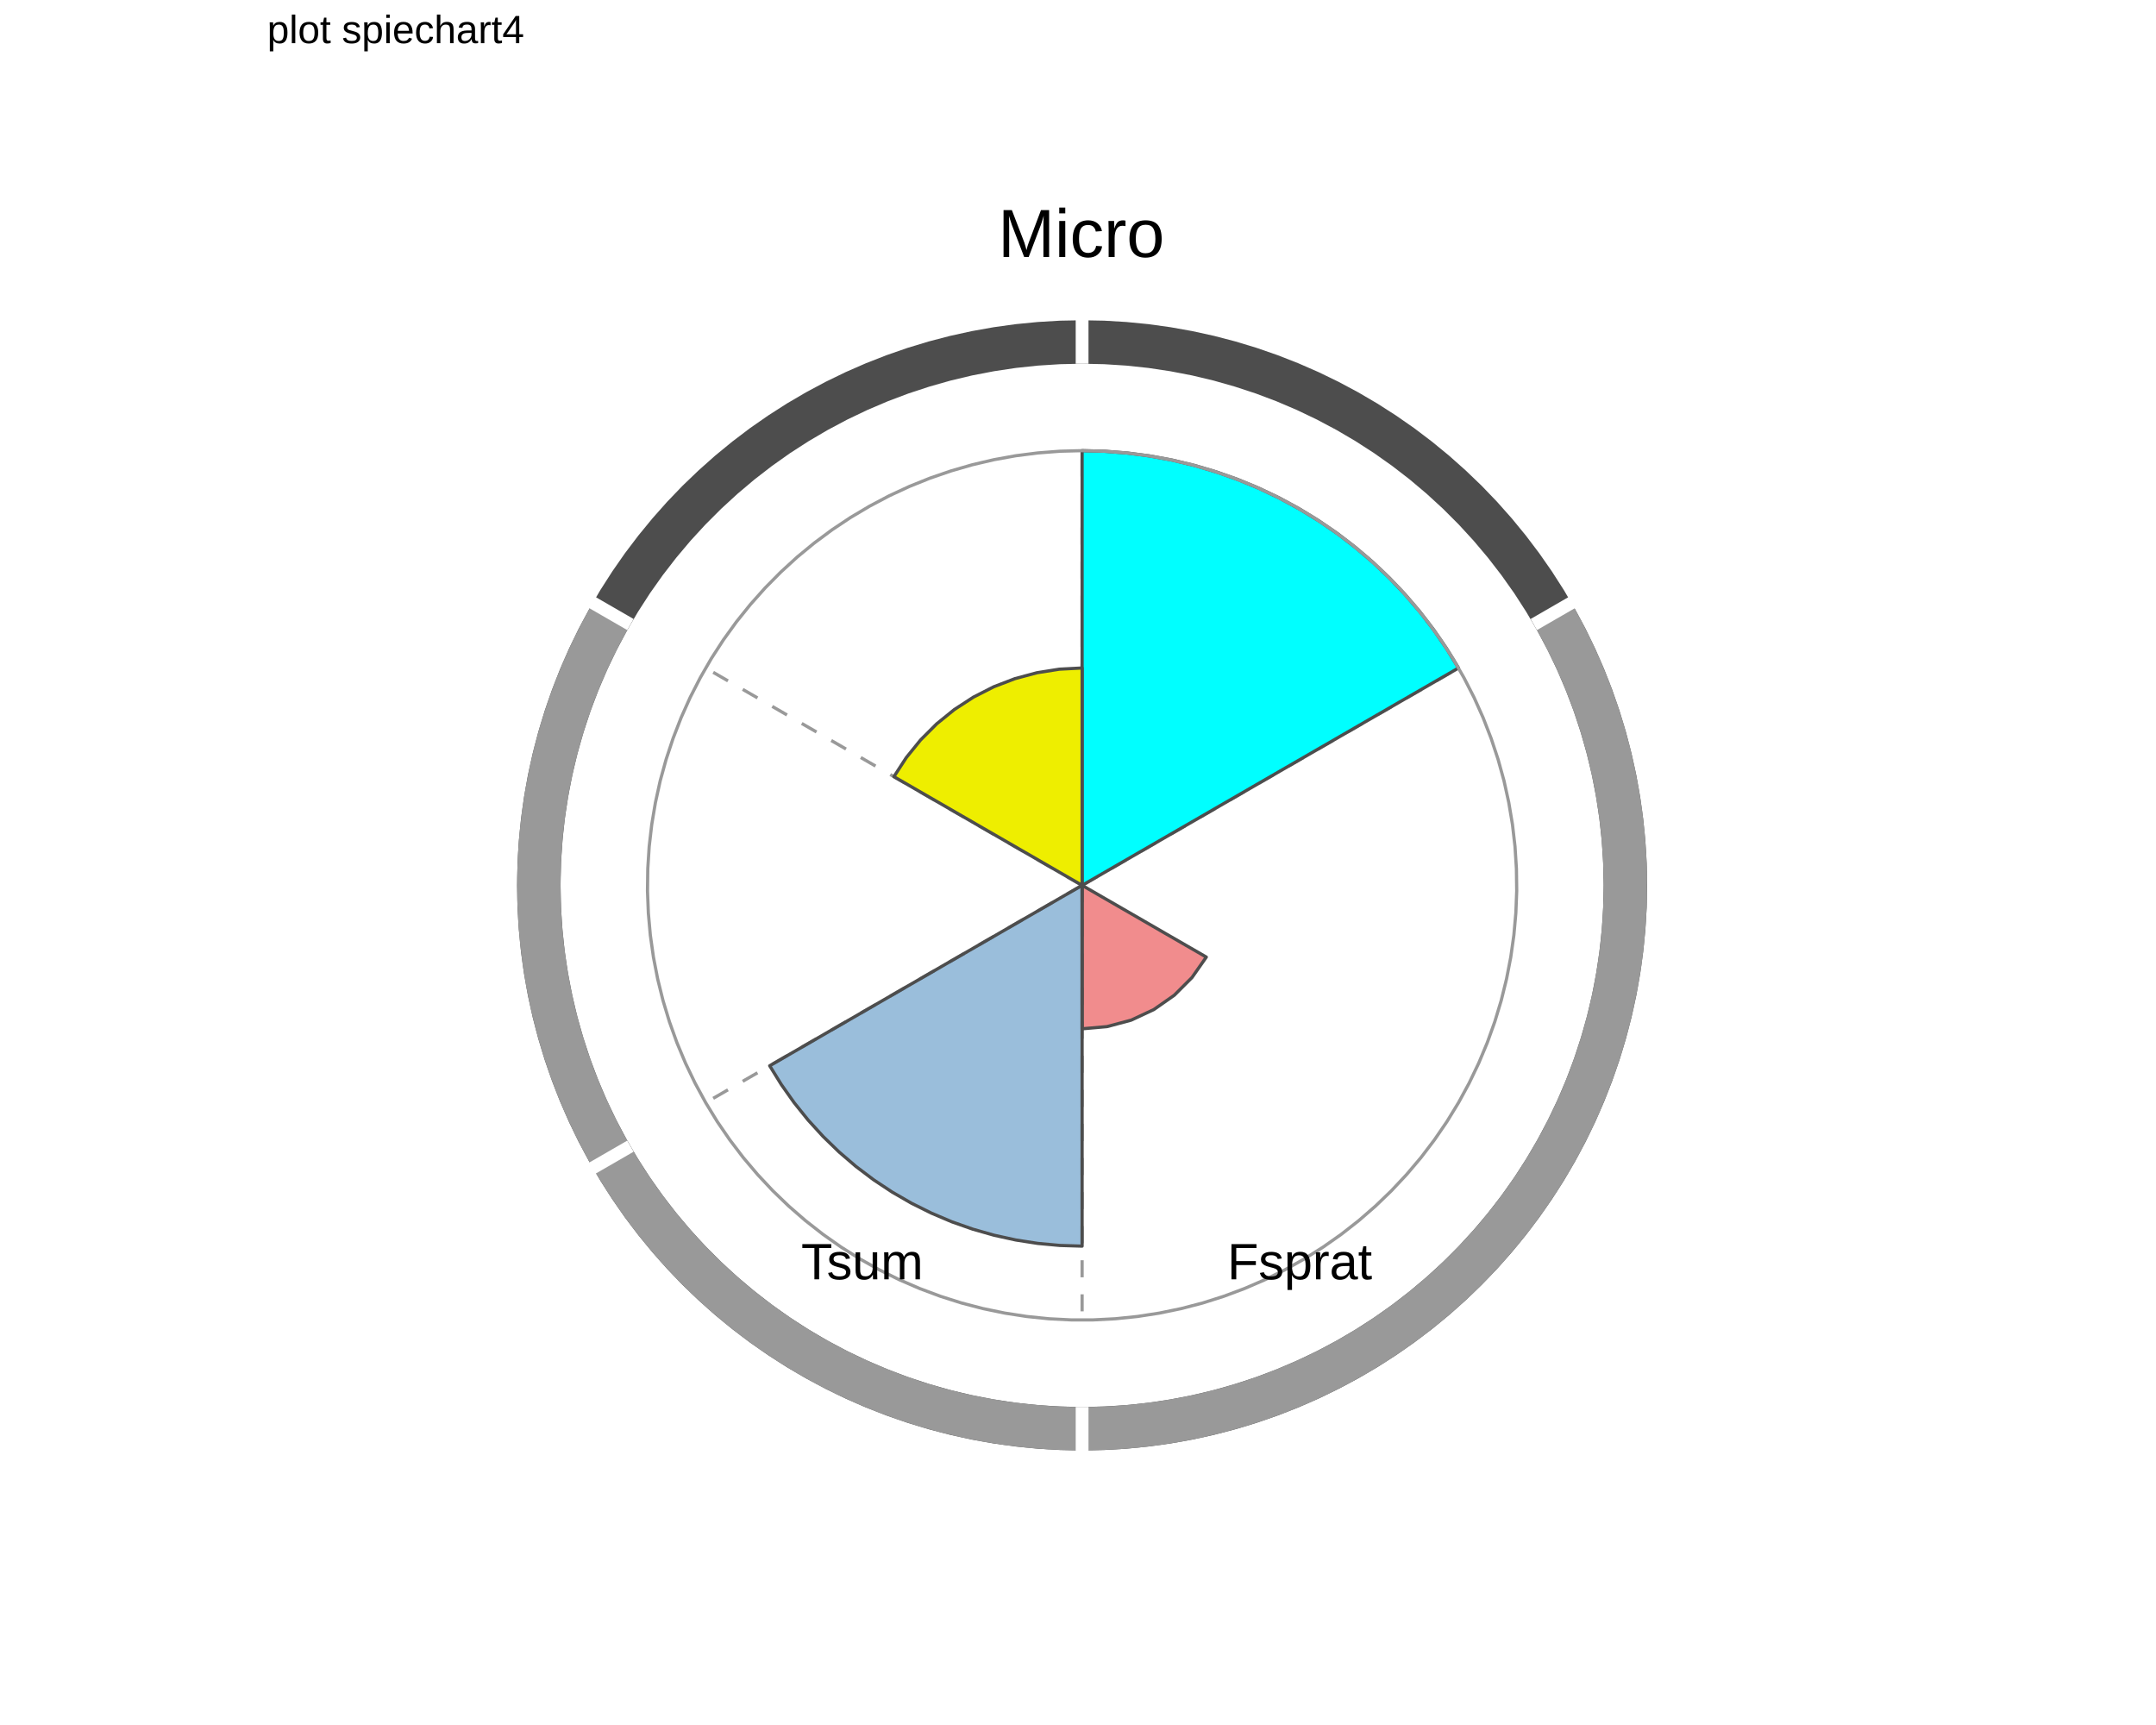
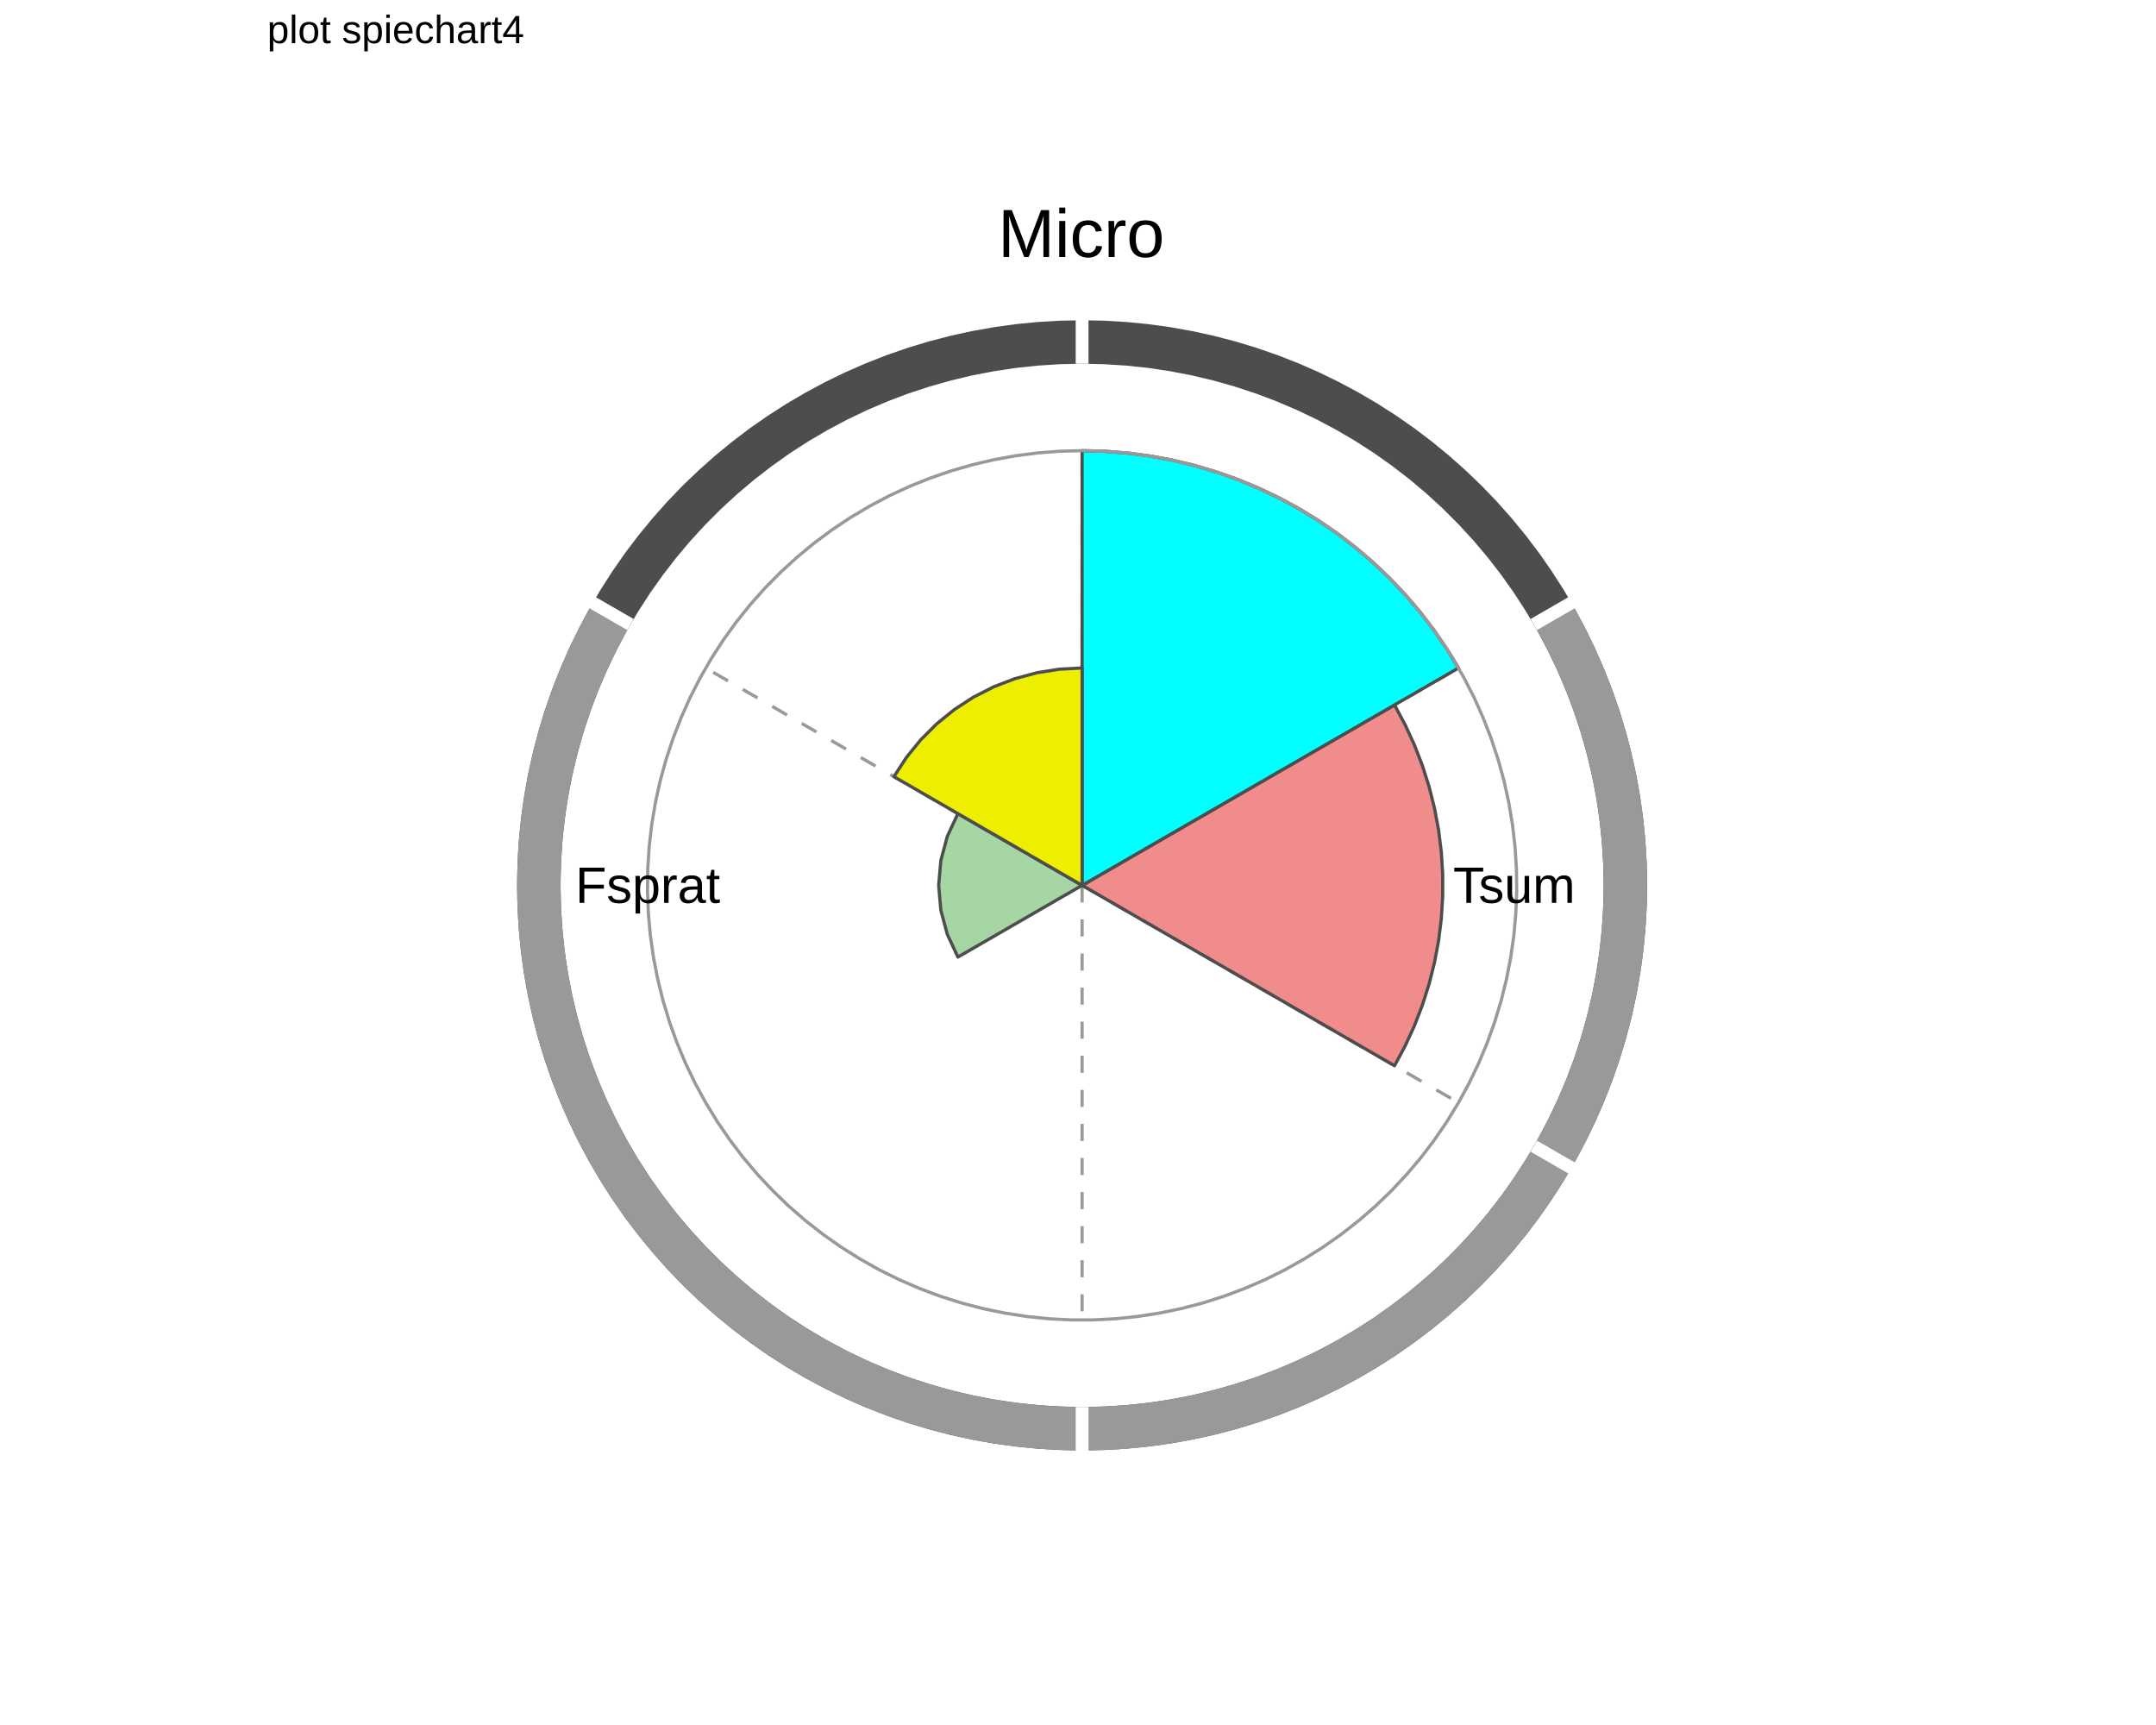
<svg xmlns="http://www.w3.org/2000/svg" viewBox="0 0 720.00 576.00">
  <defs>
    <style type="text/css">
    line, polyline, path, rect, circle {
      fill: none;
      stroke: #000000;
      stroke-linecap: round;
      stroke-linejoin: round;
      stroke-miterlimit: 10.00;
    }
  </style>
  </defs>
  <rect width="100%" height="100%" style="stroke: none; fill: #FFFFFF;" />
  <defs>
    <clipPath id="cpODAuOTk4Nnw2MzkuMDAxfDU3Nnww">
      <rect x="81.00" y="0.00" width="558.00" height="576.00" />
    </clipPath>
  </defs>
  <rect x="81.00" y="0.00" width="558.00" height="576.00" style="stroke-width: 1.07; stroke: #FFFFFF; fill: #FFFFFF;" clip-path="url(#cpODAuOTk4Nnw2MzkuMDAxfDU3Nnww)" />
  <defs>
    <clipPath id="cpMHw3MjB8NTc2fDA=">
      <rect x="0.00" y="0.00" width="720.00" height="576.00" />
    </clipPath>
  </defs>
  <defs>
    <clipPath id="cpODkuMjE3OHw2MzMuNTIyfDU2Ny43ODF8MjMuNDc2Nw==">
      <rect x="89.22" y="23.48" width="544.30" height="544.30" />
    </clipPath>
  </defs>
  <rect x="89.22" y="23.48" width="544.30" height="544.30" style="stroke-width: 1.07; stroke: none; fill: #FFFFFF;" clip-path="url(#cpODkuMjE3OHw2MzMuNTIyfDU2Ny43ODF8MjMuNDc2Nw==)" />
  <polyline points="361.37,295.63 361.37,288.03 361.37,280.42 361.37,272.82 361.37,265.22 361.37,257.61 361.37,250.01 361.37,242.41 361.37,234.80 361.37,227.20 361.37,219.60 361.37,212.00 361.37,204.39 361.37,196.79 361.37,189.19 361.37,181.58 361.37,173.98 361.37,166.38 361.37,158.78 361.37,151.17 361.37,143.57 361.37,135.97 368.74,136.14 376.10,136.65 383.43,137.50 390.71,138.68 397.92,140.21 405.06,142.06 412.11,144.24 419.05,146.75 425.86,149.57 432.54,152.70 439.06,156.14 445.42,159.88 451.60,163.91 457.59,168.22 463.37,172.79 468.93,177.64 474.27,182.73 479.36,188.06 484.20,193.63 488.78,199.41 493.09,205.40 497.12,211.58 500.85,217.94 504.29,224.46 507.43,231.14 510.25,237.95 512.76,244.89 514.94,251.94 516.79,259.07 518.31,266.29 519.50,273.57 520.35,280.90 520.86,288.25 521.03,295.63 520.86,303.00 520.35,310.36 519.50,317.69 518.31,324.97 516.79,332.18 514.94,339.32 512.76,346.37 510.25,353.31 507.43,360.12 504.29,366.80 500.85,373.32 497.12,379.68 493.09,385.86 488.78,391.85 484.20,397.63 479.36,403.19 474.27,408.53 468.93,413.62 463.37,418.46 457.59,423.04 451.60,427.35 445.42,431.38 439.06,435.11 432.54,438.55 425.86,441.69 419.05,444.51 412.11,447.01 405.06,449.20 397.92,451.05 390.71,452.57 383.43,453.76 376.10,454.61 368.74,455.12 361.37,455.29 354.00,455.12 346.64,454.61 339.31,453.76 332.03,452.57 324.82,451.05 317.68,449.20 310.63,447.01 303.69,444.51 296.88,441.69 290.20,438.55 283.68,435.11 277.32,431.38 271.14,427.35 265.15,423.04 259.37,418.46 253.81,413.62 248.47,408.53 243.38,403.19 238.54,397.63 233.96,391.85 229.65,385.86 225.62,379.68 221.89,373.32 218.45,366.80 215.31,360.12 212.49,353.31 209.98,346.37 207.80,339.32 205.95,332.18 204.43,324.97 203.24,317.69 202.39,310.36 201.88,303.00 201.71,295.63 201.88,288.25 202.39,280.90 203.24,273.57 204.43,266.29 205.95,259.07 207.80,251.94 209.98,244.89 212.49,237.95 215.31,231.14 218.45,224.46 221.89,217.94 225.62,211.58 229.65,205.40 233.96,199.41 238.54,193.63 243.38,188.06 248.47,182.73 253.81,177.64 259.37,172.79 265.15,168.22 271.14,163.91 277.32,159.88 283.68,156.14 290.20,152.70 296.88,149.57 303.69,146.75 310.63,144.24 317.68,142.06 324.82,140.21 332.03,138.68 339.31,137.50 346.64,136.65 354.00,136.14 361.37,135.97 361.37,143.57 361.37,151.17 361.37,158.78 361.37,166.38 361.37,173.98 361.37,181.58 361.37,189.19 361.37,196.79 361.37,204.39 361.37,212.00 361.37,219.60 361.37,227.20 361.37,234.80 361.37,242.41 361.37,250.01 361.37,257.61 361.37,265.22 361.37,272.82 361.37,280.42 361.37,288.03 361.37,295.63 " style="stroke-width: 1.07; stroke: none; fill: #FFFFFF;" clip-path="url(#cpODkuMjE3OHw2MzMuNTIyfDU2Ny43ODF8MjMuNDc2Nw==)" />
  <polyline points="361.37,121.45 368.76,121.61 376.14,122.08 383.49,122.86 390.81,123.96 398.07,125.36 405.26,127.07 412.37,129.09 419.40,131.40 426.31,134.01 433.11,136.91 439.79,140.10 446.32,143.57 452.69,147.31 458.90,151.32 464.94,155.59 470.79,160.11 476.44,164.88 481.89,169.88 487.12,175.11 492.12,180.55 496.89,186.21 501.41,192.06 505.68,198.09 509.69,204.31 513.43,210.68 516.90,217.21 520.09,223.88 522.99,230.69 525.60,237.60 527.91,244.63 529.93,251.74 531.64,258.93 533.04,266.19 534.14,273.51 534.92,280.86 535.39,288.24 535.55,295.63 535.39,303.02 534.92,310.40 534.14,317.75 533.04,325.06 531.64,332.32 529.93,339.52 527.91,346.63 525.60,353.65 522.99,360.57 520.09,367.37 516.90,374.04 513.43,380.57 509.69,386.95 505.68,393.16 501.41,399.20 496.89,405.05 492.12,410.70 487.12,416.15 481.89,421.38 476.44,426.38 470.79,431.14 464.94,435.67 458.90,439.94 452.69,443.95 446.32,447.69 439.79,451.16 433.11,454.34 426.31,457.25 419.40,459.86 412.37,462.17 405.26,464.19 398.07,465.90 390.81,467.30 383.49,468.40 376.14,469.18 368.76,469.65 361.37,469.81 353.98,469.65 346.60,469.18 339.25,468.40 331.93,467.30 324.67,465.90 317.48,464.19 310.37,462.17 303.34,459.86 296.43,457.25 289.63,454.34 282.95,451.16 276.42,447.69 270.05,443.95 263.83,439.94 257.80,435.67 251.95,431.14 246.30,426.38 240.85,421.38 235.62,416.15 230.62,410.70 225.85,405.05 221.33,399.20 217.06,393.16 213.05,386.95 209.31,380.57 205.84,374.04 202.65,367.37 199.75,360.57 197.14,353.65 194.83,346.63 192.81,339.52 191.10,332.32 189.70,325.06 188.60,317.75 187.82,310.40 187.35,303.02 187.19,295.63 187.35,288.24 187.82,280.86 188.60,273.51 189.70,266.19 191.10,258.93 192.81,251.74 194.83,244.63 197.14,237.60 199.75,230.69 202.65,223.88 205.84,217.21 209.31,210.68 213.05,204.31 217.06,198.09 221.33,192.06 225.85,186.21 230.62,180.55 235.62,175.11 240.85,169.88 246.30,164.88 251.95,160.11 257.80,155.59 263.83,151.32 270.05,147.31 276.42,143.57 282.95,140.10 289.63,136.91 296.43,134.01 303.34,131.40 310.37,129.09 317.48,127.07 324.67,125.36 331.93,123.96 339.25,122.86 346.60,122.08 353.98,121.61 361.37,121.45 361.37,106.94 353.96,107.08 346.57,107.52 339.19,108.24 331.85,109.26 324.56,110.56 317.32,112.15 310.15,114.02 303.06,116.17 296.06,118.60 289.16,121.30 282.37,124.27 275.71,127.50 269.17,131.00 262.78,134.74 256.54,138.74 250.46,142.97 244.55,147.45 238.82,152.15 233.29,157.07 227.94,162.20 222.81,167.54 217.89,173.08 213.19,178.81 208.71,184.72 204.48,190.80 200.48,197.04 196.74,203.43 193.24,209.96 190.01,216.63 187.04,223.42 184.34,230.32 181.91,237.32 179.76,244.41 177.89,251.58 176.30,258.82 175.00,266.11 173.99,273.45 173.26,280.82 172.82,288.22 172.68,295.63 172.82,303.04 173.26,310.43 173.99,317.81 175.00,325.15 176.30,332.44 177.89,339.68 179.76,346.85 181.91,353.94 184.34,360.94 187.04,367.84 190.01,374.63 193.24,381.29 196.74,387.83 200.48,394.22 204.48,400.46 208.71,406.54 213.19,412.45 217.89,418.17 222.81,423.71 227.94,429.05 233.29,434.19 238.82,439.11 244.55,443.81 250.46,448.28 256.54,452.52 262.78,456.52 269.17,460.26 275.71,463.75 282.37,466.99 289.16,469.96 296.06,472.66 303.06,475.09 310.15,477.24 317.32,479.11 324.56,480.70 331.85,482.00 339.19,483.01 346.57,483.74 353.96,484.18 361.37,484.32 368.78,484.18 376.17,483.74 383.55,483.01 390.89,482.00 398.18,480.70 405.42,479.11 412.59,477.24 419.68,475.09 426.68,472.66 433.58,469.96 440.37,466.99 447.03,463.75 453.57,460.26 459.96,456.52 466.20,452.52 472.28,448.28 478.19,443.81 483.92,439.11 489.45,434.19 494.80,429.05 499.93,423.71 504.85,418.17 509.55,412.45 514.02,406.54 518.26,400.46 522.26,394.22 526.00,387.83 529.50,381.29 532.73,374.63 535.70,367.84 538.40,360.94 540.83,353.94 542.98,346.85 544.85,339.68 546.44,332.44 547.74,325.15 548.75,317.81 549.48,310.43 549.92,303.04 550.06,295.63 549.92,288.22 549.48,280.82 548.75,273.45 547.74,266.11 546.44,258.82 544.85,251.58 542.98,244.41 540.83,237.32 538.40,230.32 535.70,223.42 532.73,216.63 529.50,209.96 526.00,203.43 522.26,197.04 518.26,190.80 514.02,184.72 509.55,178.81 504.85,173.08 499.93,167.54 494.80,162.20 489.45,157.07 483.92,152.15 478.19,147.45 472.28,142.97 466.20,138.74 459.96,134.74 453.57,131.00 447.03,127.50 440.37,124.27 433.58,121.30 426.68,118.60 419.68,116.17 412.59,114.02 405.42,112.15 398.18,110.56 390.89,109.26 383.55,108.24 376.17,107.52 368.78,107.08 361.37,106.94 " style="stroke-width: 1.07; stroke: none; fill: #4D4D4D;" clip-path="url(#cpODkuMjE3OHw2MzMuNTIyfDU2Ny43ODF8MjMuNDc2Nw==)" />
  <polyline points="512.21,208.54 515.76,215.00 519.03,221.60 522.02,228.34 524.73,235.19 527.14,242.16 529.25,249.22 531.06,256.36 532.57,263.57 533.77,270.84 534.67,278.16 535.25,285.50 535.53,292.87 535.49,300.23 535.14,307.59 534.47,314.93 533.50,322.24 532.22,329.50 530.64,336.69 528.75,343.82 526.56,350.85 524.08,357.79 521.30,364.62 518.24,371.32 514.90,377.89 511.28,384.31 507.40,390.57 503.25,396.66 498.85,402.57 494.20,408.29 489.32,413.81 484.21,419.12 478.87,424.20 473.33,429.06 467.58,433.67 461.65,438.04 455.54,442.16 449.26,446.01 442.82,449.59 436.23,452.90 429.51,455.92 422.67,458.66 415.72,461.11 408.67,463.26 401.54,465.11 394.33,466.66 387.07,467.90 379.76,468.83 372.42,469.46 365.05,469.77 357.69,469.77 350.32,469.46 342.98,468.83 335.67,467.90 328.41,466.66 321.20,465.11 314.07,463.26 307.02,461.11 300.07,458.66 293.23,455.92 286.51,452.90 279.92,449.59 273.48,446.01 267.20,442.16 261.09,438.04 255.15,433.67 249.41,429.06 243.87,424.20 238.53,419.12 233.42,413.81 228.54,408.29 223.89,402.57 219.49,396.66 215.34,390.57 211.46,384.31 207.84,377.89 204.50,371.32 201.44,364.62 198.66,357.79 196.18,350.85 193.99,343.82 192.10,336.69 190.52,329.50 189.24,322.24 188.27,314.93 187.60,307.59 187.25,300.23 187.21,292.87 187.49,285.50 188.07,278.16 188.97,270.84 190.17,263.57 191.68,256.36 193.49,249.22 195.60,242.16 198.01,235.19 200.72,228.34 203.71,221.60 206.98,215.00 210.53,208.54 197.96,201.28 194.39,207.75 191.08,214.35 188.03,221.08 185.24,227.92 182.73,234.87 180.49,241.90 178.52,249.02 176.84,256.22 175.44,263.47 174.32,270.77 173.49,278.11 172.95,285.48 172.70,292.86 172.73,300.25 173.06,307.62 173.67,314.99 174.57,322.32 175.76,329.61 177.23,336.84 178.99,344.02 181.02,351.12 183.33,358.14 185.91,365.06 188.77,371.87 191.88,378.57 195.26,385.14 198.89,391.57 202.77,397.86 206.89,403.98 211.25,409.95 215.84,415.73 220.65,421.34 225.68,426.75 230.91,431.96 236.35,436.96 241.98,441.75 247.79,446.31 253.77,450.64 259.92,454.73 266.23,458.58 272.68,462.18 279.26,465.52 285.97,468.60 292.80,471.42 299.73,473.97 306.76,476.25 313.87,478.24 321.06,479.96 328.30,481.40 335.60,482.55 342.93,483.42 350.30,484.00 357.68,484.28 365.06,484.28 372.44,484.00 379.81,483.42 387.14,482.55 394.44,481.40 401.68,479.96 408.87,478.24 415.98,476.25 423.01,473.97 429.94,471.42 436.77,468.60 443.48,465.52 450.06,462.18 456.51,458.58 462.82,454.73 468.97,450.64 474.95,446.31 480.76,441.75 486.39,436.96 491.83,431.96 497.06,426.75 502.09,421.34 506.90,415.73 511.49,409.95 515.85,403.98 519.97,397.86 523.85,391.57 527.48,385.14 530.86,378.57 533.97,371.87 536.82,365.06 539.41,358.14 541.72,351.12 543.75,344.02 545.51,336.84 546.98,329.61 548.17,322.32 549.07,314.99 549.68,307.62 550.01,300.25 550.04,292.86 549.79,285.48 549.25,278.11 548.42,270.77 547.30,263.47 545.90,256.22 544.22,249.02 542.25,241.90 540.01,234.87 537.50,227.92 534.71,221.08 531.66,214.35 528.35,207.75 524.78,201.28 " style="stroke-width: 1.07; stroke: none; fill: #999999;" clip-path="url(#cpODkuMjE3OHw2MzMuNTIyfDU2Ny43ODF8MjMuNDc2Nw==)" />
  <polyline points="512.21,208.54 520.59,203.70 528.97,198.86 537.35,194.03 " style="stroke-width: 4.27; stroke: #FFFFFF; stroke-linecap: butt;" clip-path="url(#cpODkuMjE3OHw2MzMuNTIyfDU2Ny43ODF8MjMuNDc2Nw==)" />
+   <polyline points="512.21,382.72 520.59,387.56 528.97,392.39 537.35,397.23 " style="stroke-width: 4.27; stroke: #FFFFFF; stroke-linecap: butt;" clip-path="url(#cpODkuMjE3OHw2MzMuNTIyfDU2Ny43ODF8MjMuNDc2Nw==)" />
  <polyline points="361.37,469.81 361.37,479.48 361.37,489.16 361.37,498.84 " style="stroke-width: 4.27; stroke: #FFFFFF; stroke-linecap: butt;" clip-path="url(#cpODkuMjE3OHw2MzMuNTIyfDU2Ny43ODF8MjMuNDc2Nw==)" />
-   <polyline points="210.53,382.72 202.15,387.56 193.77,392.39 185.39,397.23 " style="stroke-width: 4.27; stroke: #FFFFFF; stroke-linecap: butt;" clip-path="url(#cpODkuMjE3OHw2MzMuNTIyfDU2Ny43ODF8MjMuNDc2Nw==)" />
  <polyline points="210.53,208.54 202.15,203.70 193.77,198.86 185.39,194.03 " style="stroke-width: 4.27; stroke: #FFFFFF; stroke-linecap: butt;" clip-path="url(#cpODkuMjE3OHw2MzMuNTIyfDU2Ny43ODF8MjMuNDc2Nw==)" />
  <polyline points="361.37,121.45 361.37,111.77 361.37,102.10 361.37,92.42 " style="stroke-width: 4.27; stroke: #FFFFFF; stroke-linecap: butt;" clip-path="url(#cpODkuMjE3OHw2MzMuNTIyfDU2Ny43ODF8MjMuNDc2Nw==)" />
  <polyline points="361.37,295.63 367.99,291.81 374.60,287.99 381.22,284.17 387.83,280.35 394.45,276.53 401.07,272.71 407.68,268.89 414.30,265.07 420.91,261.25 427.53,257.43 434.14,253.61 440.76,249.79 447.38,245.97 453.99,242.15 460.61,238.33 467.22,234.51 473.84,230.69 480.46,226.87 487.07,223.05 " style="stroke-width: 1.07; stroke: #999999; stroke-dasharray: 5.69,5.69; stroke-linecap: butt;" clip-path="url(#cpODkuMjE3OHw2MzMuNTIyfDU2Ny43ODF8MjMuNDc2Nw==)" />
+   <polyline points="361.37,295.63 367.99,299.45 374.60,303.27 381.22,307.09 387.83,310.91 394.45,314.73 401.07,318.55 407.68,322.37 414.30,326.19 420.91,330.01 427.53,333.83 434.14,337.65 440.76,341.46 447.38,345.28 453.99,349.10 460.61,352.92 467.22,356.74 473.84,360.56 480.46,364.38 487.07,368.20 " style="stroke-width: 1.07; stroke: #999999; stroke-dasharray: 5.69,5.69; stroke-linecap: butt;" clip-path="url(#cpODkuMjE3OHw2MzMuNTIyfDU2Ny43ODF8MjMuNDc2Nw==)" />
  <polyline points="361.37,295.63 361.37,303.27 361.37,310.91 361.37,318.55 361.37,326.19 361.37,333.83 361.37,341.46 361.37,349.10 361.37,356.74 361.37,364.38 361.37,372.02 361.37,379.66 361.37,387.30 361.37,394.94 361.37,402.58 361.37,410.22 361.37,417.86 361.37,425.50 361.37,433.14 361.37,440.78 " style="stroke-width: 1.07; stroke: #999999; stroke-dasharray: 5.69,5.69; stroke-linecap: butt;" clip-path="url(#cpODkuMjE3OHw2MzMuNTIyfDU2Ny43ODF8MjMuNDc2Nw==)" />
-   <polyline points="361.37,295.63 354.75,299.45 348.14,303.27 341.52,307.09 334.91,310.91 328.29,314.73 321.67,318.55 315.06,322.37 308.44,326.19 301.83,330.01 295.21,333.83 288.60,337.65 281.98,341.46 275.36,345.28 268.75,349.10 262.13,352.92 255.52,356.74 248.90,360.56 242.28,364.38 235.67,368.20 " style="stroke-width: 1.07; stroke: #999999; stroke-dasharray: 5.69,5.69; stroke-linecap: butt;" clip-path="url(#cpODkuMjE3OHw2MzMuNTIyfDU2Ny43ODF8MjMuNDc2Nw==)" />
  <polyline points="361.37,295.63 354.75,291.81 348.14,287.99 341.52,284.17 334.91,280.35 328.29,276.53 321.67,272.71 315.06,268.89 308.44,265.07 301.83,261.25 295.21,257.43 288.60,253.61 281.98,249.79 275.36,245.97 268.75,242.15 262.13,238.33 255.52,234.51 248.90,230.69 242.28,226.87 235.67,223.05 " style="stroke-width: 1.07; stroke: #999999; stroke-dasharray: 5.69,5.69; stroke-linecap: butt;" clip-path="url(#cpODkuMjE3OHw2MzMuNTIyfDU2Ny43ODF8MjMuNDc2Nw==)" />
  <polyline points="361.37,295.63 361.37,287.99 361.37,280.35 361.37,272.71 361.37,265.07 361.37,257.43 361.37,249.79 361.37,242.15 361.37,234.51 361.37,226.87 361.37,219.24 361.37,211.60 361.37,203.96 361.37,196.32 361.37,188.68 361.37,181.04 361.37,173.40 361.37,165.76 361.37,158.12 361.37,150.48 " style="stroke-width: 1.07; stroke: #999999; stroke-dasharray: 5.69,5.69; stroke-linecap: butt;" clip-path="url(#cpODkuMjE3OHw2MzMuNTIyfDU2Ny43ODF8MjMuNDc2Nw==)" />
-   <polyline points="402.85,319.58 398.06,326.42 392.16,332.32 385.32,337.11 377.75,340.64 369.69,342.80 361.37,343.53 361.37,335.54 361.37,327.56 361.37,319.58 361.37,311.60 361.37,303.61 361.37,295.63 361.37,295.63 368.28,299.62 375.20,303.61 382.11,307.60 389.02,311.60 395.94,315.59 402.85,319.58 " style="stroke-width: 1.07; stroke: #4D4D4D; fill: #E41A1C; fill-opacity: 0.50;" clip-path="url(#cpODkuMjE3OHw2MzMuNTIyfDU2Ny43ODF8MjMuNDc2Nw==)" />
-   <polyline points="361.37,416.10 353.95,415.87 346.57,415.19 339.23,414.05 331.98,412.46 324.85,410.43 317.85,407.97 311.02,405.07 304.38,401.77 297.95,398.06 291.76,393.96 285.84,389.49 280.21,384.66 274.88,379.49 269.88,374.01 265.23,368.23 260.94,362.17 257.04,355.87 263.56,352.10 270.08,348.34 276.60,344.57 283.12,340.81 289.64,337.04 296.16,333.28 302.68,329.51 309.20,325.75 315.72,321.98 322.25,318.22 328.77,314.45 335.29,310.69 341.81,306.92 348.33,303.16 354.85,299.39 361.37,295.63 361.37,295.63 361.37,303.16 361.37,310.69 361.37,318.22 361.37,325.75 361.37,333.28 361.37,340.81 361.37,348.34 361.37,355.87 361.37,363.39 361.37,370.92 361.37,378.45 361.37,385.98 361.37,393.51 361.37,401.04 361.37,408.57 361.37,416.10 " style="stroke-width: 1.07; stroke: #4D4D4D; fill: #377EB8; fill-opacity: 0.50;" clip-path="url(#cpODkuMjE3OHw2MzMuNTIyfDU2Ny43ODF8MjMuNDc2Nw==)" />
+   <polyline points="465.70,235.39 469.21,241.93 472.31,248.67 474.99,255.59 477.24,262.66 479.05,269.86 480.42,277.15 481.33,284.51 481.79,291.92 481.79,299.34 481.33,306.74 480.42,314.11 479.05,321.40 477.24,328.60 474.99,335.67 472.31,342.59 469.21,349.33 465.70,355.87 459.18,352.10 452.66,348.34 446.14,344.57 439.62,340.81 433.10,337.04 426.58,333.28 420.06,329.51 413.54,325.75 407.02,321.98 400.49,318.22 393.97,314.45 387.45,310.69 380.93,306.92 374.41,303.16 367.89,299.39 361.37,295.63 361.37,295.63 367.89,291.86 374.41,288.10 380.93,284.33 387.45,280.57 393.97,276.80 400.49,273.04 407.02,269.28 413.54,265.51 420.06,261.75 426.58,257.98 433.10,254.22 439.62,250.45 446.14,246.69 452.66,242.92 459.18,239.16 465.70,235.39 " style="stroke-width: 1.07; stroke: #4D4D4D; fill: #E41A1C; fill-opacity: 0.50;" clip-path="url(#cpODkuMjE3OHw2MzMuNTIyfDU2Ny43ODF8MjMuNDc2Nw==)" />
+   <polyline points="319.89,319.58 316.36,312.01 314.20,303.95 313.47,295.63 314.20,287.31 316.36,279.25 319.89,271.68 326.80,275.67 333.72,279.66 340.63,283.65 347.54,287.65 354.46,291.64 361.37,295.63 361.37,295.63 354.46,299.62 347.54,303.61 340.63,307.60 333.72,311.60 326.80,315.59 319.89,319.58 " style="stroke-width: 1.07; stroke: #4D4D4D; fill: #4DAF4A; fill-opacity: 0.50;" clip-path="url(#cpODkuMjE3OHw2MzMuNTIyfDU2Ny43ODF8MjMuNDc2Nw==)" />
  <polyline points="361.37,150.48 368.97,150.68 376.54,151.28 384.08,152.27 391.55,153.65 398.94,155.43 406.22,157.59 413.39,160.12 420.41,163.03 427.27,166.30 433.94,169.93 440.42,173.90 446.69,178.20 452.71,182.83 458.49,187.76 464.00,192.99 469.24,198.51 474.17,204.28 478.80,210.31 483.10,216.58 487.07,223.05 480.46,226.87 473.84,230.69 467.22,234.51 460.61,238.33 453.99,242.15 447.38,245.97 440.76,249.79 434.14,253.61 427.53,257.43 420.91,261.25 414.30,265.07 407.68,268.89 401.07,272.71 394.45,276.53 387.83,280.35 381.22,284.17 374.60,287.99 367.99,291.81 361.37,295.63 361.37,295.63 361.37,287.99 361.37,280.35 361.37,272.71 361.37,265.07 361.37,257.43 361.37,249.79 361.37,242.15 361.37,234.51 361.37,226.87 361.37,219.24 361.37,211.60 361.37,203.96 361.37,196.32 361.37,188.68 361.37,181.04 361.37,173.40 361.37,165.76 361.37,158.12 361.37,150.48 " style="stroke-width: 1.07; stroke: #4D4D4D; fill: #00FFFF;" clip-path="url(#cpODkuMjE3OHw2MzMuNTIyfDU2Ny43ODF8MjMuNDc2Nw==)" />
  <polyline points="298.52,259.34 302.66,252.97 307.44,247.07 312.81,241.70 318.71,236.92 325.08,232.78 331.85,229.33 338.94,226.61 346.28,224.64 353.78,223.45 361.37,223.05 361.37,231.12 361.37,239.18 361.37,247.25 361.37,255.31 361.37,263.37 361.37,271.44 361.37,279.50 361.37,287.56 361.37,295.63 361.37,295.63 354.39,291.60 347.40,287.56 340.42,283.53 333.44,279.50 326.45,275.47 319.47,271.44 312.49,267.41 305.50,263.37 298.52,259.34 " style="stroke-width: 1.07; stroke: #4D4D4D; fill: #EEEE00;" clip-path="url(#cpODkuMjE3OHw2MzMuNTIyfDU2Ny43ODF8MjMuNDc2Nw==)" />
  <polyline points="361.37,150.48 368.78,150.67 376.17,151.24 383.53,152.18 390.82,153.50 398.04,155.19 405.16,157.25 412.17,159.66 419.05,162.43 425.77,165.55 432.33,169.01 438.71,172.80 444.88,176.91 450.83,181.33 456.55,186.04 462.02,191.05 467.23,196.32 472.16,201.86 476.80,207.64 481.15,213.65 485.18,219.87 488.88,226.29 492.26,232.89 495.29,239.66 497.97,246.57 500.30,253.61 502.27,260.75 503.86,267.99 505.09,275.31 505.94,282.67 506.41,290.07 506.51,297.48 506.22,304.89 505.56,312.27 504.52,319.62 503.11,326.89 501.33,334.09 499.18,341.19 496.68,348.16 493.82,355.00 490.61,361.69 487.07,368.20 483.20,374.53 479.01,380.64 474.52,386.54 469.73,392.20 464.66,397.61 459.32,402.75 453.72,407.61 447.88,412.18 441.82,416.44 435.54,420.39 429.08,424.02 422.43,427.31 415.63,430.25 408.68,432.85 401.62,435.09 394.44,436.96 387.18,438.46 379.86,439.59 372.48,440.35 365.08,440.73 357.66,440.73 350.26,440.35 342.88,439.59 335.56,438.46 328.30,436.96 321.12,435.09 314.06,432.85 307.11,430.25 300.31,427.31 293.66,424.02 287.20,420.39 280.92,416.44 274.86,412.18 269.02,407.61 263.42,402.75 258.08,397.61 253.01,392.20 248.22,386.54 243.73,380.64 239.54,374.53 235.67,368.20 232.13,361.69 228.92,355.00 226.06,348.16 223.56,341.19 221.41,334.09 219.63,326.89 218.22,319.62 217.18,312.27 216.52,304.89 216.23,297.48 216.33,290.07 216.80,282.67 217.65,275.31 218.88,267.99 220.47,260.75 222.44,253.61 224.77,246.57 227.45,239.66 230.48,232.89 233.86,226.29 237.56,219.87 241.59,213.65 245.93,207.64 250.58,201.86 255.51,196.32 260.72,191.05 266.19,186.04 271.91,181.33 277.86,176.91 284.03,172.80 290.41,169.01 296.96,165.55 303.69,162.43 310.57,159.66 317.58,157.25 324.70,155.19 331.92,153.50 339.21,152.18 346.57,151.24 353.96,150.67 361.37,150.48 " style="stroke-width: 1.07; stroke: #999999; stroke-linecap: butt;" clip-path="url(#cpODkuMjE3OHw2MzMuNTIyfDU2Ny43ODF8MjMuNDc2Nw==)" />
  <g clip-path="url(#cpODkuMjE3OHw2MzMuNTIyfDU2Ny43ODF8MjMuNDc2Nw==)">
-     <text x="409.85" y="427.18" style="font-size: 17.07px; font-family: Liberation Sans;" textLength="48.18px" lengthAdjust="spacingAndGlyphs">Fsprat</text>
+     <text x="485.27" y="301.48" style="font-size: 17.07px; font-family: Liberation Sans;" textLength="42.50px" lengthAdjust="spacingAndGlyphs">Tsum</text>
  </g>
  <g clip-path="url(#cpODkuMjE3OHw2MzMuNTIyfDU2Ny43ODF8MjMuNDc2Nw==)">
-     <text x="267.55" y="427.18" style="font-size: 17.07px; font-family: Liberation Sans;" textLength="42.50px" lengthAdjust="spacingAndGlyphs">Tsum</text>
+     <text x="192.13" y="301.48" style="font-size: 17.07px; font-family: Liberation Sans;" textLength="48.18px" lengthAdjust="spacingAndGlyphs">Fsprat</text>
  </g>
  <g clip-path="url(#cpODkuMjE3OHw2MzMuNTIyfDU2Ny43ODF8MjMuNDc2Nw==)">
    <text x="333.26" y="85.82" style="font-size: 22.76px; font-family: Liberation Sans;" textLength="56.22px" lengthAdjust="spacingAndGlyphs">Micro</text>
  </g>
  <defs>
    <clipPath id="cpMHw3MjB8NTc2fDA=">
      <rect x="0.00" y="0.00" width="720.00" height="576.00" />
    </clipPath>
  </defs>
  <g clip-path="url(#cpMHw3MjB8NTc2fDA=)">
    <text x="89.22" y="14.42" style="font-size: 13.20px; font-family: Liberation Sans;" textLength="84.55px" lengthAdjust="spacingAndGlyphs">plot spiechart4</text>
  </g>
</svg>
